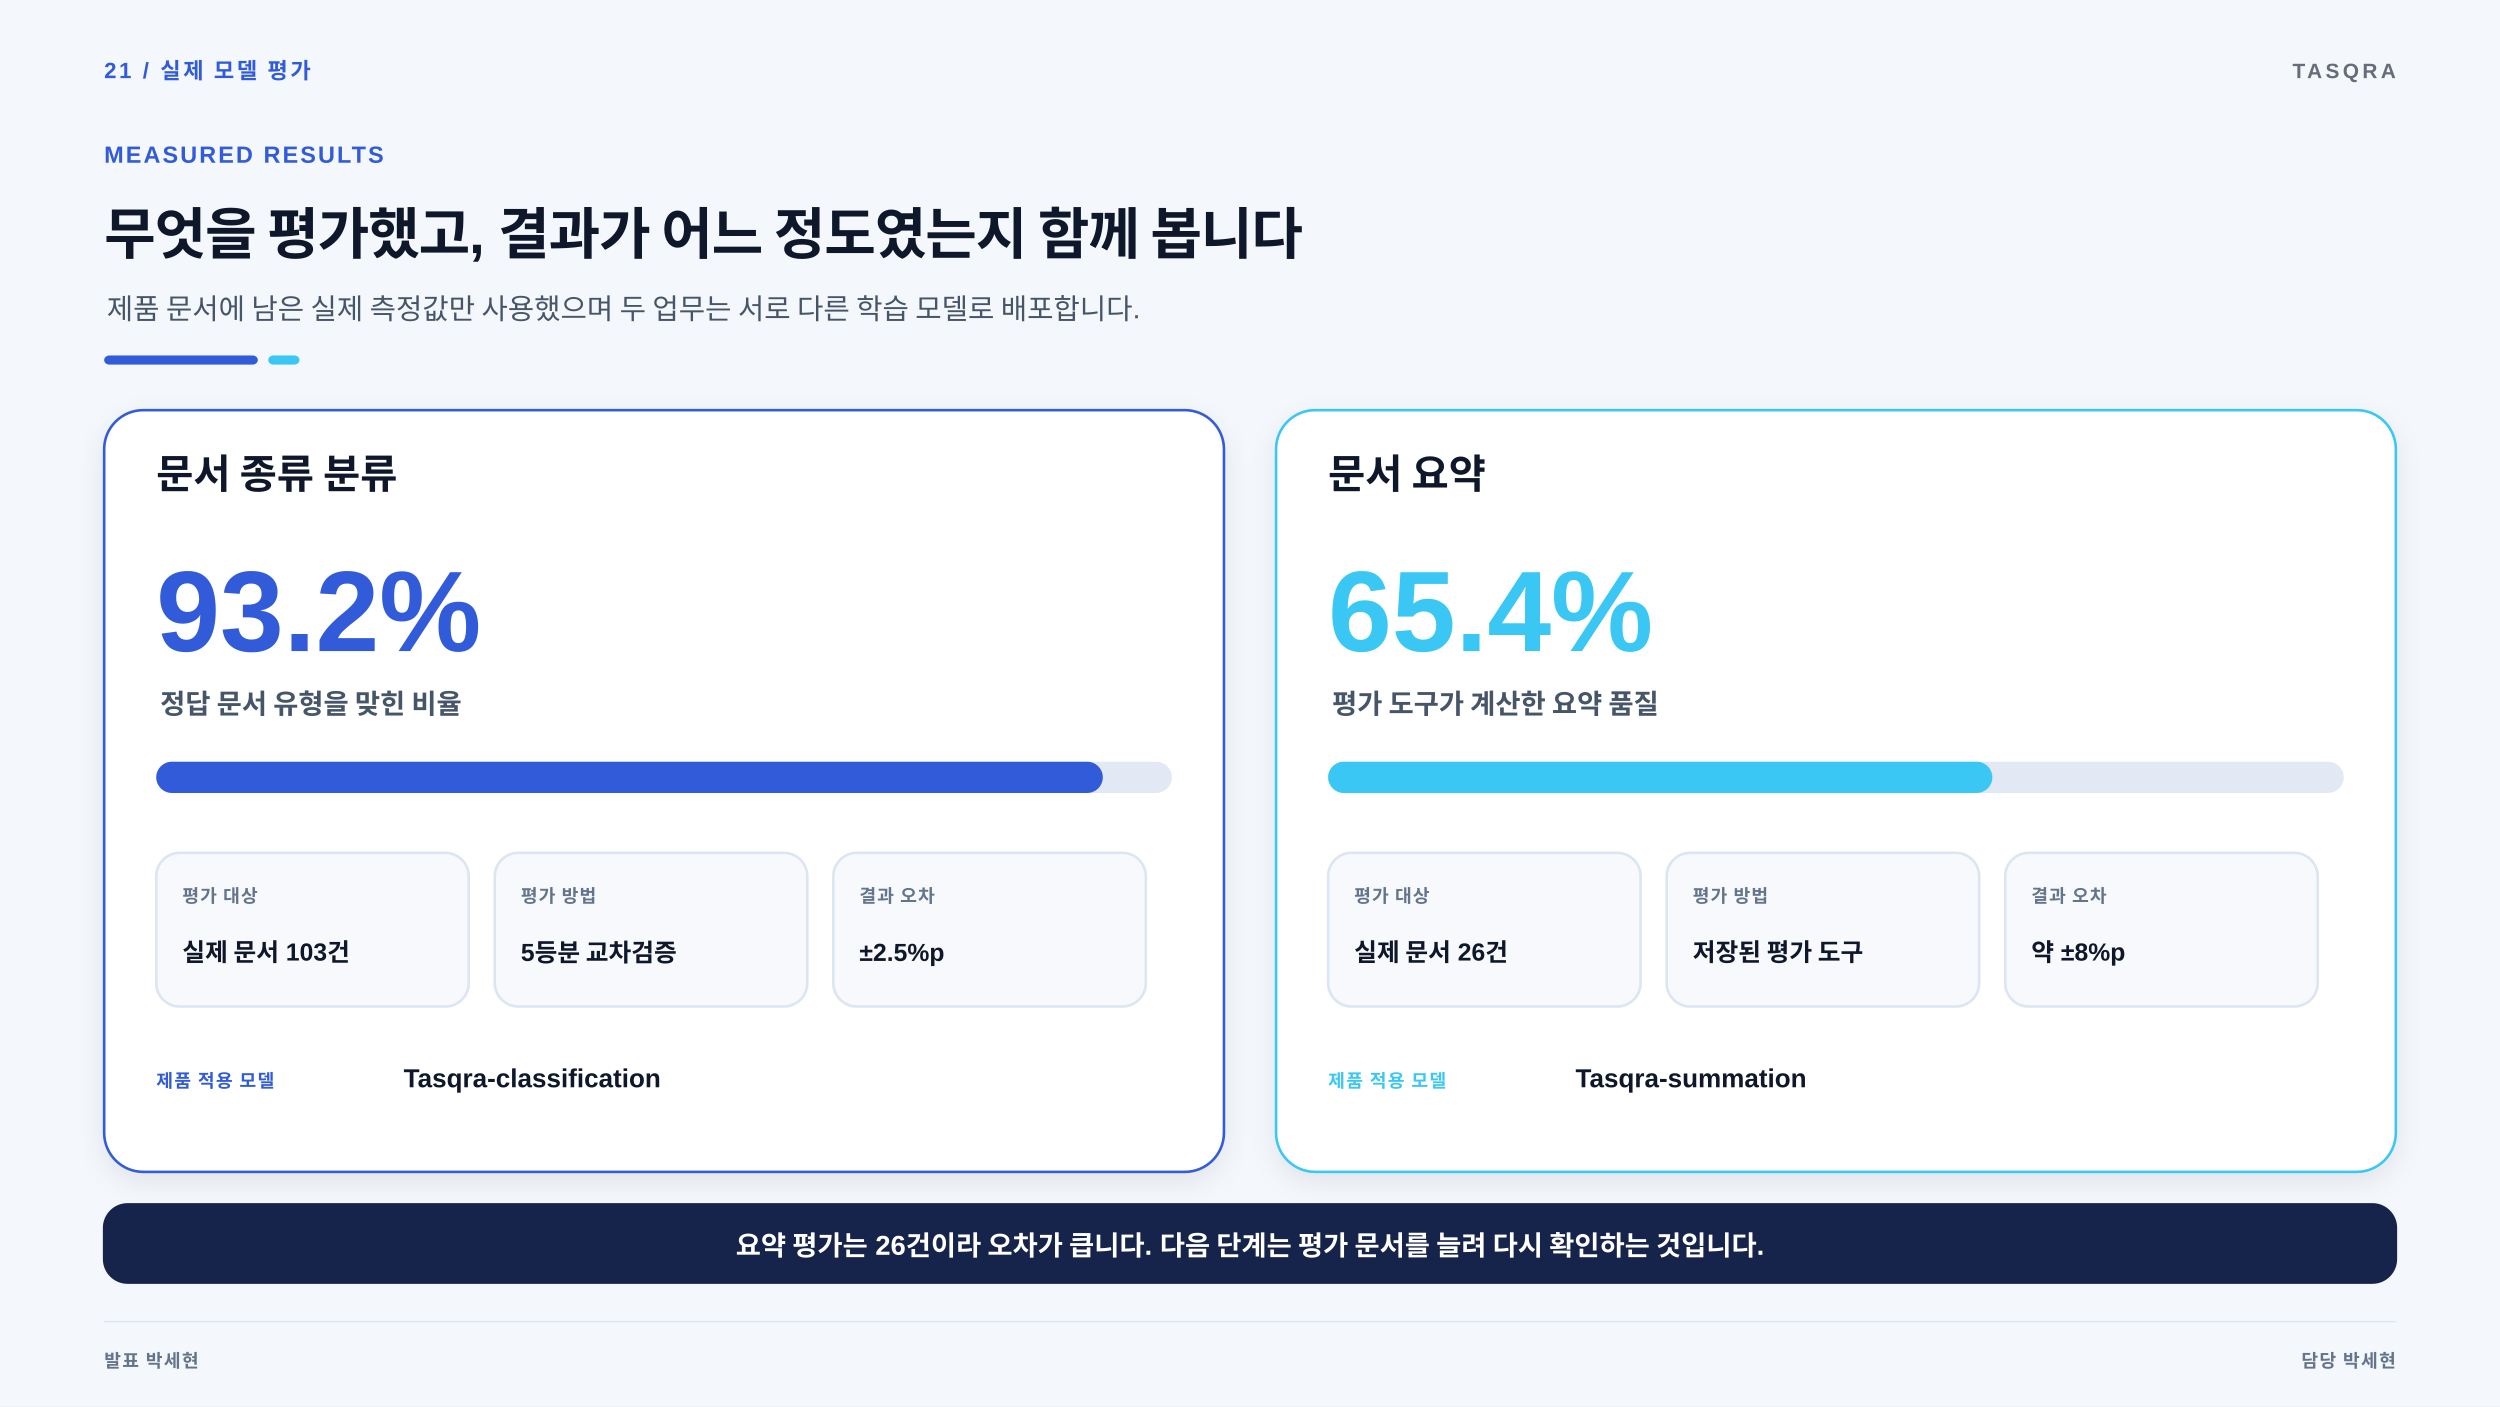
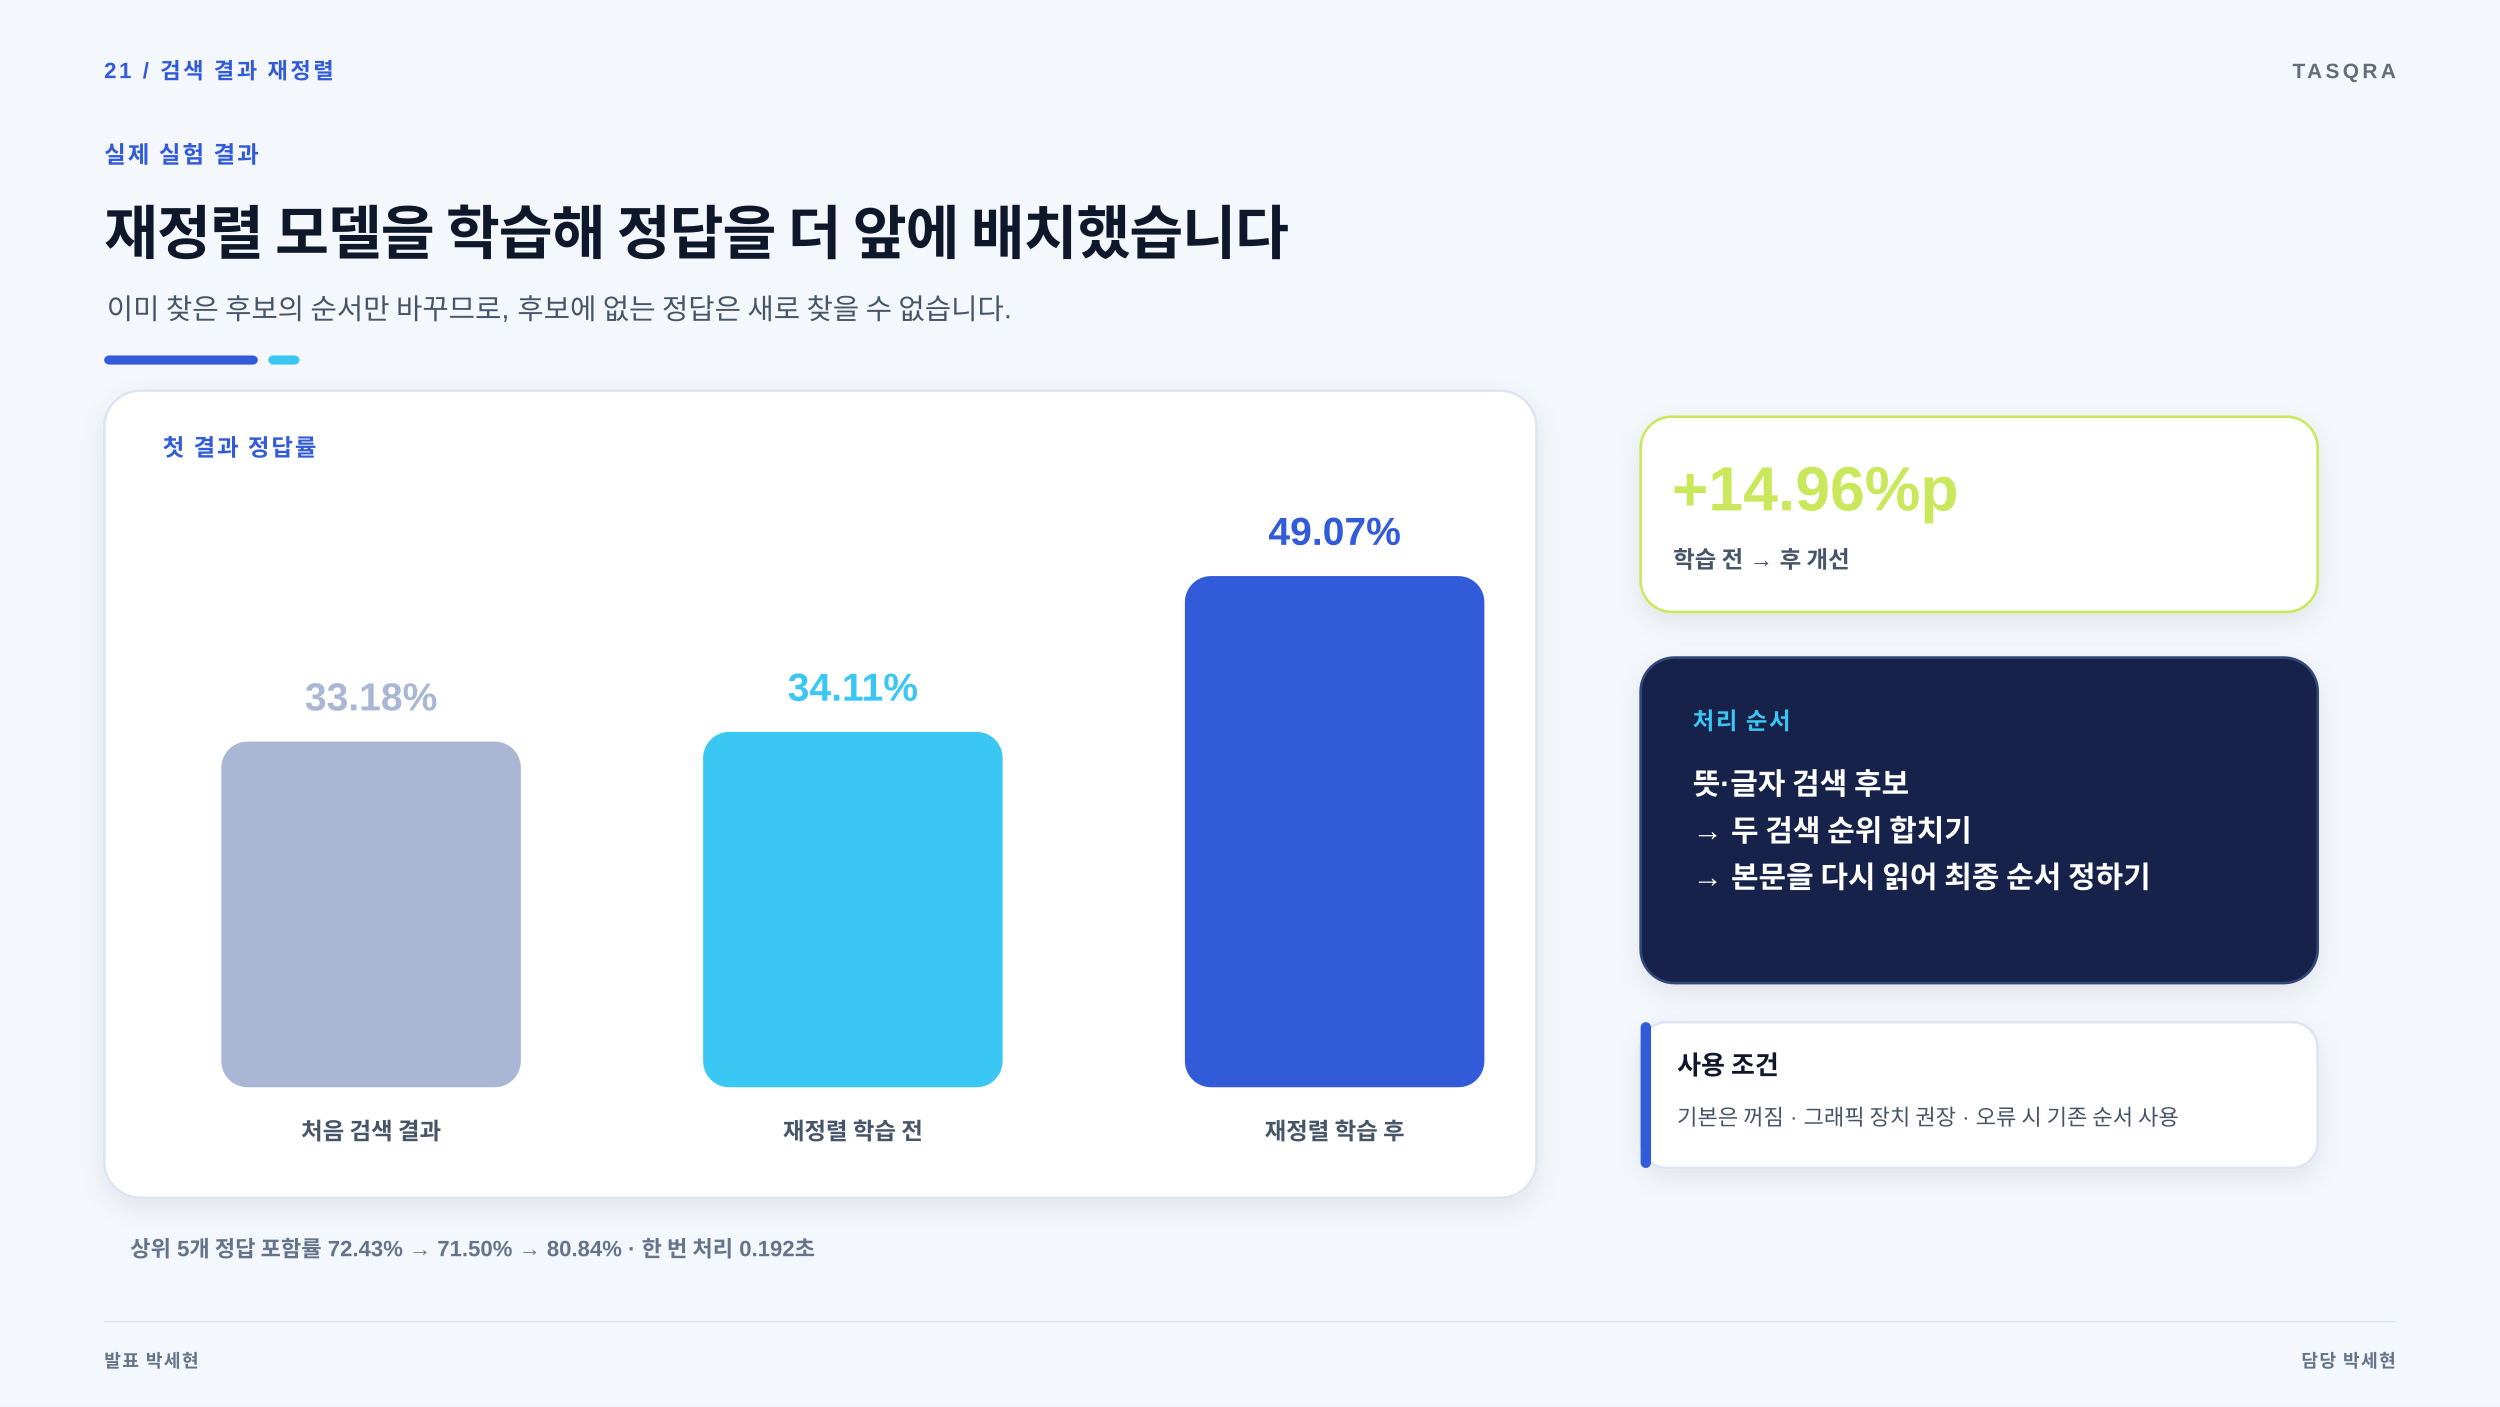
<svg xmlns="http://www.w3.org/2000/svg" width="1920" height="1080" viewBox="0 0 1920 1080">
  <defs>
    <style>@font-face{font-family:NotoKR;src:url("../../포트폴리오/NotoSansKR.ttf") format("truetype");} text{font-family:NotoKR,Arial,sans-serif;}</style>
    <filter id="shadow" x="-20%" y="-20%" width="140%" height="140%">
      <feDropShadow dx="0" dy="12" stdDeviation="16" flood-color="#0E162F" flood-opacity="0.11" />
    </filter>
    <filter id="softShadow" x="-20%" y="-20%" width="140%" height="140%">
      <feDropShadow dx="0" dy="7" stdDeviation="10" flood-color="#0E162F" flood-opacity="0.08" />
    </filter>
  </defs>
  <rect x="0" y="0" width="1920" height="1080" rx="0" fill="#F4F7FC" stroke="none" stroke-width="0" opacity="1" />
-   <text x="80" y="60" font-family="NotoKR, Arial, sans-serif" font-size="17" font-weight="800" font-style="normal" fill="#315BD8" text-anchor="start" letter-spacing="2" opacity="1">21  /  실제 모델 평가</text>
+   <text x="80" y="60" font-family="NotoKR, Arial, sans-serif" font-size="17" font-weight="800" font-style="normal" fill="#315BD8" text-anchor="start" letter-spacing="2" opacity="1">21  /  검색 결과 재정렬</text>
  <text x="1840" y="60" font-family="NotoKR, Arial, sans-serif" font-size="16" font-weight="800" font-style="normal" fill="#0F172A" text-anchor="end" letter-spacing="2.6" opacity="0.62">TASQRA</text>
  <line x1="80" y1="1015" x2="1840" y2="1015" stroke="#DCE5F1" stroke-width="1" stroke-linecap="round" opacity="1" />
  <text x="80" y="1050" font-family="NotoKR, Arial, sans-serif" font-size="14" font-weight="700" font-style="normal" fill="#64748B" text-anchor="start" letter-spacing="1" opacity="1">발표  박세현</text>
  <text x="1840" y="1050" font-family="NotoKR, Arial, sans-serif" font-size="14" font-weight="700" font-style="normal" fill="#64748B" text-anchor="end" letter-spacing="1" opacity="1">담당  박세현</text>
-   <text x="80" y="125" font-family="NotoKR, Arial, sans-serif" font-size="18" font-weight="800" font-style="normal" fill="#315BD8" text-anchor="start" letter-spacing="1.6" opacity="1">MEASURED RESULTS</text>
-   <text x="80" y="195" font-family="NotoKR, Arial, sans-serif" font-size="43" font-weight="800" font-style="normal" fill="#0F172A" text-anchor="start" letter-spacing="-0.8" opacity="1">무엇을 평가했고, 결과가 어느 정도였는지 함께 봅니다</text>
-   <text x="82" y="245" font-family="NotoKR, Arial, sans-serif" font-size="22" font-weight="500" font-style="normal" fill="#475569" text-anchor="start" letter-spacing="0" opacity="1">제품 문서에 남은 실제 측정값만 사용했으며 두 업무는 서로 다른 학습 모델로 배포합니다.</text>
+   <text x="80" y="125" font-family="NotoKR, Arial, sans-serif" font-size="18" font-weight="800" font-style="normal" fill="#315BD8" text-anchor="start" letter-spacing="1.6" opacity="1">실제 실험 결과</text>
+   <text x="80" y="195" font-family="NotoKR, Arial, sans-serif" font-size="45" font-weight="800" font-style="normal" fill="#0F172A" text-anchor="start" letter-spacing="-0.8" opacity="1">재정렬 모델을 학습해 정답을 더 앞에 배치했습니다</text>
+   <text x="82" y="245" font-family="NotoKR, Arial, sans-serif" font-size="22" font-weight="500" font-style="normal" fill="#475569" text-anchor="start" letter-spacing="0" opacity="1">이미 찾은 후보의 순서만 바꾸므로, 후보에 없는 정답은 새로 찾을 수 없습니다.</text>
  <rect x="80" y="273" width="118" height="7" rx="4" fill="#315BD8" stroke="none" stroke-width="0" opacity="1" />
  <rect x="206" y="273" width="24" height="7" rx="4" fill="#3BC7F4" stroke="none" stroke-width="0" opacity="1" />
-   <rect x="80" y="315" width="860" height="585" rx="30" fill="#FFFFFF" stroke="#315BD8" stroke-width="2" opacity="1" filter="url(#softShadow)" />
-   <text x="120" y="375" font-family="NotoKR, Arial, sans-serif" font-size="31" font-weight="800" font-style="normal" fill="#0F172A" text-anchor="start" letter-spacing="0" opacity="1">문서 종류 분류</text>
-   <text x="120" y="500" font-family="NotoKR, Arial, sans-serif" font-size="88" font-weight="800" font-style="normal" fill="#315BD8" text-anchor="start" letter-spacing="0" opacity="1">93.2%</text>
-   <text x="123" y="548" font-family="NotoKR, Arial, sans-serif" font-size="21" font-weight="700" font-style="normal" fill="#475569" text-anchor="start" letter-spacing="0" opacity="1">정답 문서 유형을 맞힌 비율</text>
-   <rect x="120" y="585" width="780" height="24" rx="12" fill="#E2E8F4" stroke="none" stroke-width="0" opacity="1" />
-   <rect x="120" y="585" width="726.96" height="24" rx="12" fill="#315BD8" stroke="none" stroke-width="0" opacity="1" />
-   <rect x="120" y="655" width="240" height="118" rx="18" fill="#F7F9FD" stroke="#DCE5F1" stroke-width="2" opacity="1" />
-   <text x="140" y="693" font-family="NotoKR, Arial, sans-serif" font-size="14" font-weight="800" font-style="normal" fill="#64748B" text-anchor="start" letter-spacing="0.8" opacity="1">평가 대상</text>
-   <text x="140" y="738" font-family="NotoKR, Arial, sans-serif" font-size="19" font-weight="800" font-style="normal" fill="#0F172A" text-anchor="start" letter-spacing="0" opacity="1">실제 문서 103건</text>
-   <rect x="380" y="655" width="240" height="118" rx="18" fill="#F7F9FD" stroke="#DCE5F1" stroke-width="2" opacity="1" />
-   <text x="400" y="693" font-family="NotoKR, Arial, sans-serif" font-size="14" font-weight="800" font-style="normal" fill="#64748B" text-anchor="start" letter-spacing="0.8" opacity="1">평가 방법</text>
-   <text x="400" y="738" font-family="NotoKR, Arial, sans-serif" font-size="19" font-weight="800" font-style="normal" fill="#0F172A" text-anchor="start" letter-spacing="0" opacity="1">5등분 교차검증</text>
-   <rect x="640" y="655" width="240" height="118" rx="18" fill="#F7F9FD" stroke="#DCE5F1" stroke-width="2" opacity="1" />
-   <text x="660" y="693" font-family="NotoKR, Arial, sans-serif" font-size="14" font-weight="800" font-style="normal" fill="#64748B" text-anchor="start" letter-spacing="0.8" opacity="1">결과 오차</text>
-   <text x="660" y="738" font-family="NotoKR, Arial, sans-serif" font-size="19" font-weight="800" font-style="normal" fill="#0F172A" text-anchor="start" letter-spacing="0" opacity="1">±2.5%p</text>
-   <text x="120" y="835" font-family="NotoKR, Arial, sans-serif" font-size="14" font-weight="800" font-style="normal" fill="#315BD8" text-anchor="start" letter-spacing="1.0" opacity="1">제품 적용 모델</text>
-   <text x="310" y="835" font-family="NotoKR, Arial, sans-serif" font-size="20" font-weight="800" font-style="normal" fill="#0F172A" text-anchor="start" letter-spacing="0" opacity="1">Tasqra-classification</text>
-   <rect x="980" y="315" width="860" height="585" rx="30" fill="#FFFFFF" stroke="#3BC7F4" stroke-width="2" opacity="1" filter="url(#softShadow)" />
-   <text x="1020" y="375" font-family="NotoKR, Arial, sans-serif" font-size="31" font-weight="800" font-style="normal" fill="#0F172A" text-anchor="start" letter-spacing="0" opacity="1">문서 요약</text>
-   <text x="1020" y="500" font-family="NotoKR, Arial, sans-serif" font-size="88" font-weight="800" font-style="normal" fill="#3BC7F4" text-anchor="start" letter-spacing="0" opacity="1">65.4%</text>
-   <text x="1023" y="548" font-family="NotoKR, Arial, sans-serif" font-size="21" font-weight="700" font-style="normal" fill="#475569" text-anchor="start" letter-spacing="0" opacity="1">평가 도구가 계산한 요약 품질</text>
-   <rect x="1020" y="585" width="780" height="24" rx="12" fill="#E2E8F4" stroke="none" stroke-width="0" opacity="1" />
-   <rect x="1020" y="585" width="510.12" height="24" rx="12" fill="#3BC7F4" stroke="none" stroke-width="0" opacity="1" />
-   <rect x="1020" y="655" width="240" height="118" rx="18" fill="#F7F9FD" stroke="#DCE5F1" stroke-width="2" opacity="1" />
-   <text x="1040" y="693" font-family="NotoKR, Arial, sans-serif" font-size="14" font-weight="800" font-style="normal" fill="#64748B" text-anchor="start" letter-spacing="0.8" opacity="1">평가 대상</text>
-   <text x="1040" y="738" font-family="NotoKR, Arial, sans-serif" font-size="19" font-weight="800" font-style="normal" fill="#0F172A" text-anchor="start" letter-spacing="0" opacity="1">실제 문서 26건</text>
-   <rect x="1280" y="655" width="240" height="118" rx="18" fill="#F7F9FD" stroke="#DCE5F1" stroke-width="2" opacity="1" />
-   <text x="1300" y="693" font-family="NotoKR, Arial, sans-serif" font-size="14" font-weight="800" font-style="normal" fill="#64748B" text-anchor="start" letter-spacing="0.8" opacity="1">평가 방법</text>
-   <text x="1300" y="738" font-family="NotoKR, Arial, sans-serif" font-size="19" font-weight="800" font-style="normal" fill="#0F172A" text-anchor="start" letter-spacing="0" opacity="1">저장된 평가 도구</text>
-   <rect x="1540" y="655" width="240" height="118" rx="18" fill="#F7F9FD" stroke="#DCE5F1" stroke-width="2" opacity="1" />
-   <text x="1560" y="693" font-family="NotoKR, Arial, sans-serif" font-size="14" font-weight="800" font-style="normal" fill="#64748B" text-anchor="start" letter-spacing="0.8" opacity="1">결과 오차</text>
-   <text x="1560" y="738" font-family="NotoKR, Arial, sans-serif" font-size="19" font-weight="800" font-style="normal" fill="#0F172A" text-anchor="start" letter-spacing="0" opacity="1">약 ±8%p</text>
-   <text x="1020" y="835" font-family="NotoKR, Arial, sans-serif" font-size="14" font-weight="800" font-style="normal" fill="#3BC7F4" text-anchor="start" letter-spacing="1.0" opacity="1">제품 적용 모델</text>
-   <text x="1210" y="835" font-family="NotoKR, Arial, sans-serif" font-size="20" font-weight="800" font-style="normal" fill="#0F172A" text-anchor="start" letter-spacing="0" opacity="1">Tasqra-summation</text>
-   <rect x="80" y="925" width="1760" height="60" rx="18" fill="#16234A" stroke="#16234A" stroke-width="2" opacity="1" />
-   <text x="960" y="964" font-family="NotoKR, Arial, sans-serif" font-size="21" font-weight="800" font-style="normal" fill="#FFFFFF" text-anchor="middle" letter-spacing="0" opacity="1">요약 평가는 26건이라 오차가 큽니다. 다음 단계는 평가 문서를 늘려 다시 확인하는 것입니다.</text>
+   <rect x="80" y="300" width="1100" height="620" rx="28" fill="#FFFFFF" stroke="#DCE5F1" stroke-width="2" opacity="1" filter="url(#softShadow)" />
+   <rect x="170" y="569.56" width="230" height="265.44" rx="20" fill="#AAB7D4" stroke="none" stroke-width="0" opacity="1" />
+   <text x="285.0" y="545.56" font-family="NotoKR, Arial, sans-serif" font-size="30" font-weight="800" font-style="normal" fill="#AAB7D4" text-anchor="middle" letter-spacing="0" opacity="1">33.18%</text>
+   <text x="285.0" y="875" font-family="NotoKR, Arial, sans-serif" font-size="18" font-weight="700" font-style="normal" fill="#475569" text-anchor="middle" letter-spacing="0" opacity="1">처음 검색 결과</text>
+   <rect x="540" y="562.12" width="230" height="272.88" rx="20" fill="#3BC7F4" stroke="none" stroke-width="0" opacity="1" />
+   <text x="655.0" y="538.12" font-family="NotoKR, Arial, sans-serif" font-size="30" font-weight="800" font-style="normal" fill="#3BC7F4" text-anchor="middle" letter-spacing="0" opacity="1">34.11%</text>
+   <text x="655.0" y="875" font-family="NotoKR, Arial, sans-serif" font-size="18" font-weight="700" font-style="normal" fill="#475569" text-anchor="middle" letter-spacing="0" opacity="1">재정렬 학습 전</text>
+   <rect x="910" y="442.44" width="230" height="392.56" rx="20" fill="#315BD8" stroke="none" stroke-width="0" opacity="1" />
+   <text x="1025.0" y="418.44" font-family="NotoKR, Arial, sans-serif" font-size="30" font-weight="800" font-style="normal" fill="#315BD8" text-anchor="middle" letter-spacing="0" opacity="1">49.07%</text>
+   <text x="1025.0" y="875" font-family="NotoKR, Arial, sans-serif" font-size="18" font-weight="700" font-style="normal" fill="#475569" text-anchor="middle" letter-spacing="0" opacity="1">재정렬 학습 후</text>
+   <text x="125" y="350" font-family="NotoKR, Arial, sans-serif" font-size="18" font-weight="800" font-style="normal" fill="#315BD8" text-anchor="start" letter-spacing="1.5" opacity="1">첫 결과 정답률</text>
+   <rect x="1260" y="320" width="520" height="150" rx="24" fill="#FFFFFF" stroke="#C9E85B" stroke-width="2" opacity="1" filter="url(#softShadow)" />
+   <text x="1284" y="392" font-family="NotoKR, Arial, sans-serif" font-size="48" font-weight="800" font-style="normal" fill="#C9E85B" text-anchor="start" letter-spacing="0" opacity="1">+14.96%p</text>
+   <text x="1285" y="436" font-family="NotoKR, Arial, sans-serif" font-size="18" font-weight="600" font-style="normal" fill="#475569" text-anchor="start" letter-spacing="0" opacity="1">학습 전 → 후 개선</text>
+   <rect x="1260" y="505" width="520" height="250" rx="26" fill="#16234A" stroke="#31477A" stroke-width="2" opacity="1" filter="url(#softShadow)" />
+   <text x="1300" y="560" font-family="NotoKR, Arial, sans-serif" font-size="18" font-weight="800" font-style="normal" fill="#3BC7F4" text-anchor="start" letter-spacing="1.2" opacity="1">처리 순서</text>
+   <text x="1300" y="610" font-family="NotoKR, Arial, sans-serif" font-size="23" font-weight="700" fill="#FFFFFF" text-anchor="start">
+     <tspan x="1300" dy="0">뜻·글자 검색 후보</tspan>
+     <tspan x="1300" dy="35.65">→ 두 검색 순위 합치기</tspan>
+     <tspan x="1300" dy="35.65">→ 본문을 다시 읽어 최종 순서 정하기</tspan>
+   </text>
+   <rect x="1260" y="785" width="520" height="112" rx="20" fill="#FFFFFF" stroke="#DCE5F1" stroke-width="2" opacity="1" filter="url(#softShadow)" />
+   <rect x="1260" y="785" width="8" height="112" rx="4" fill="#315BD8" stroke="none" stroke-width="0" opacity="1" />
+   <text x="1288" y="825" font-family="NotoKR, Arial, sans-serif" font-size="20" font-weight="800" font-style="normal" fill="#0F172A" text-anchor="start" letter-spacing="0" opacity="1">사용 조건</text>
+   <text x="1288" y="864" font-family="NotoKR, Arial, sans-serif" font-size="17" font-weight="500" font-style="normal" fill="#475569" text-anchor="start" letter-spacing="0" opacity="1">기본은 꺼짐 · 그래픽 장치 권장 · 오류 시 기존 순서 사용</text>
+   <text x="100" y="965" font-family="NotoKR, Arial, sans-serif" font-size="17" font-weight="600" font-style="normal" fill="#64748B" text-anchor="start" letter-spacing="0" opacity="1">상위 5개 정답 포함률  72.43% → 71.50% → 80.84%   ·   한 번 처리 0.192초</text>
</svg>
